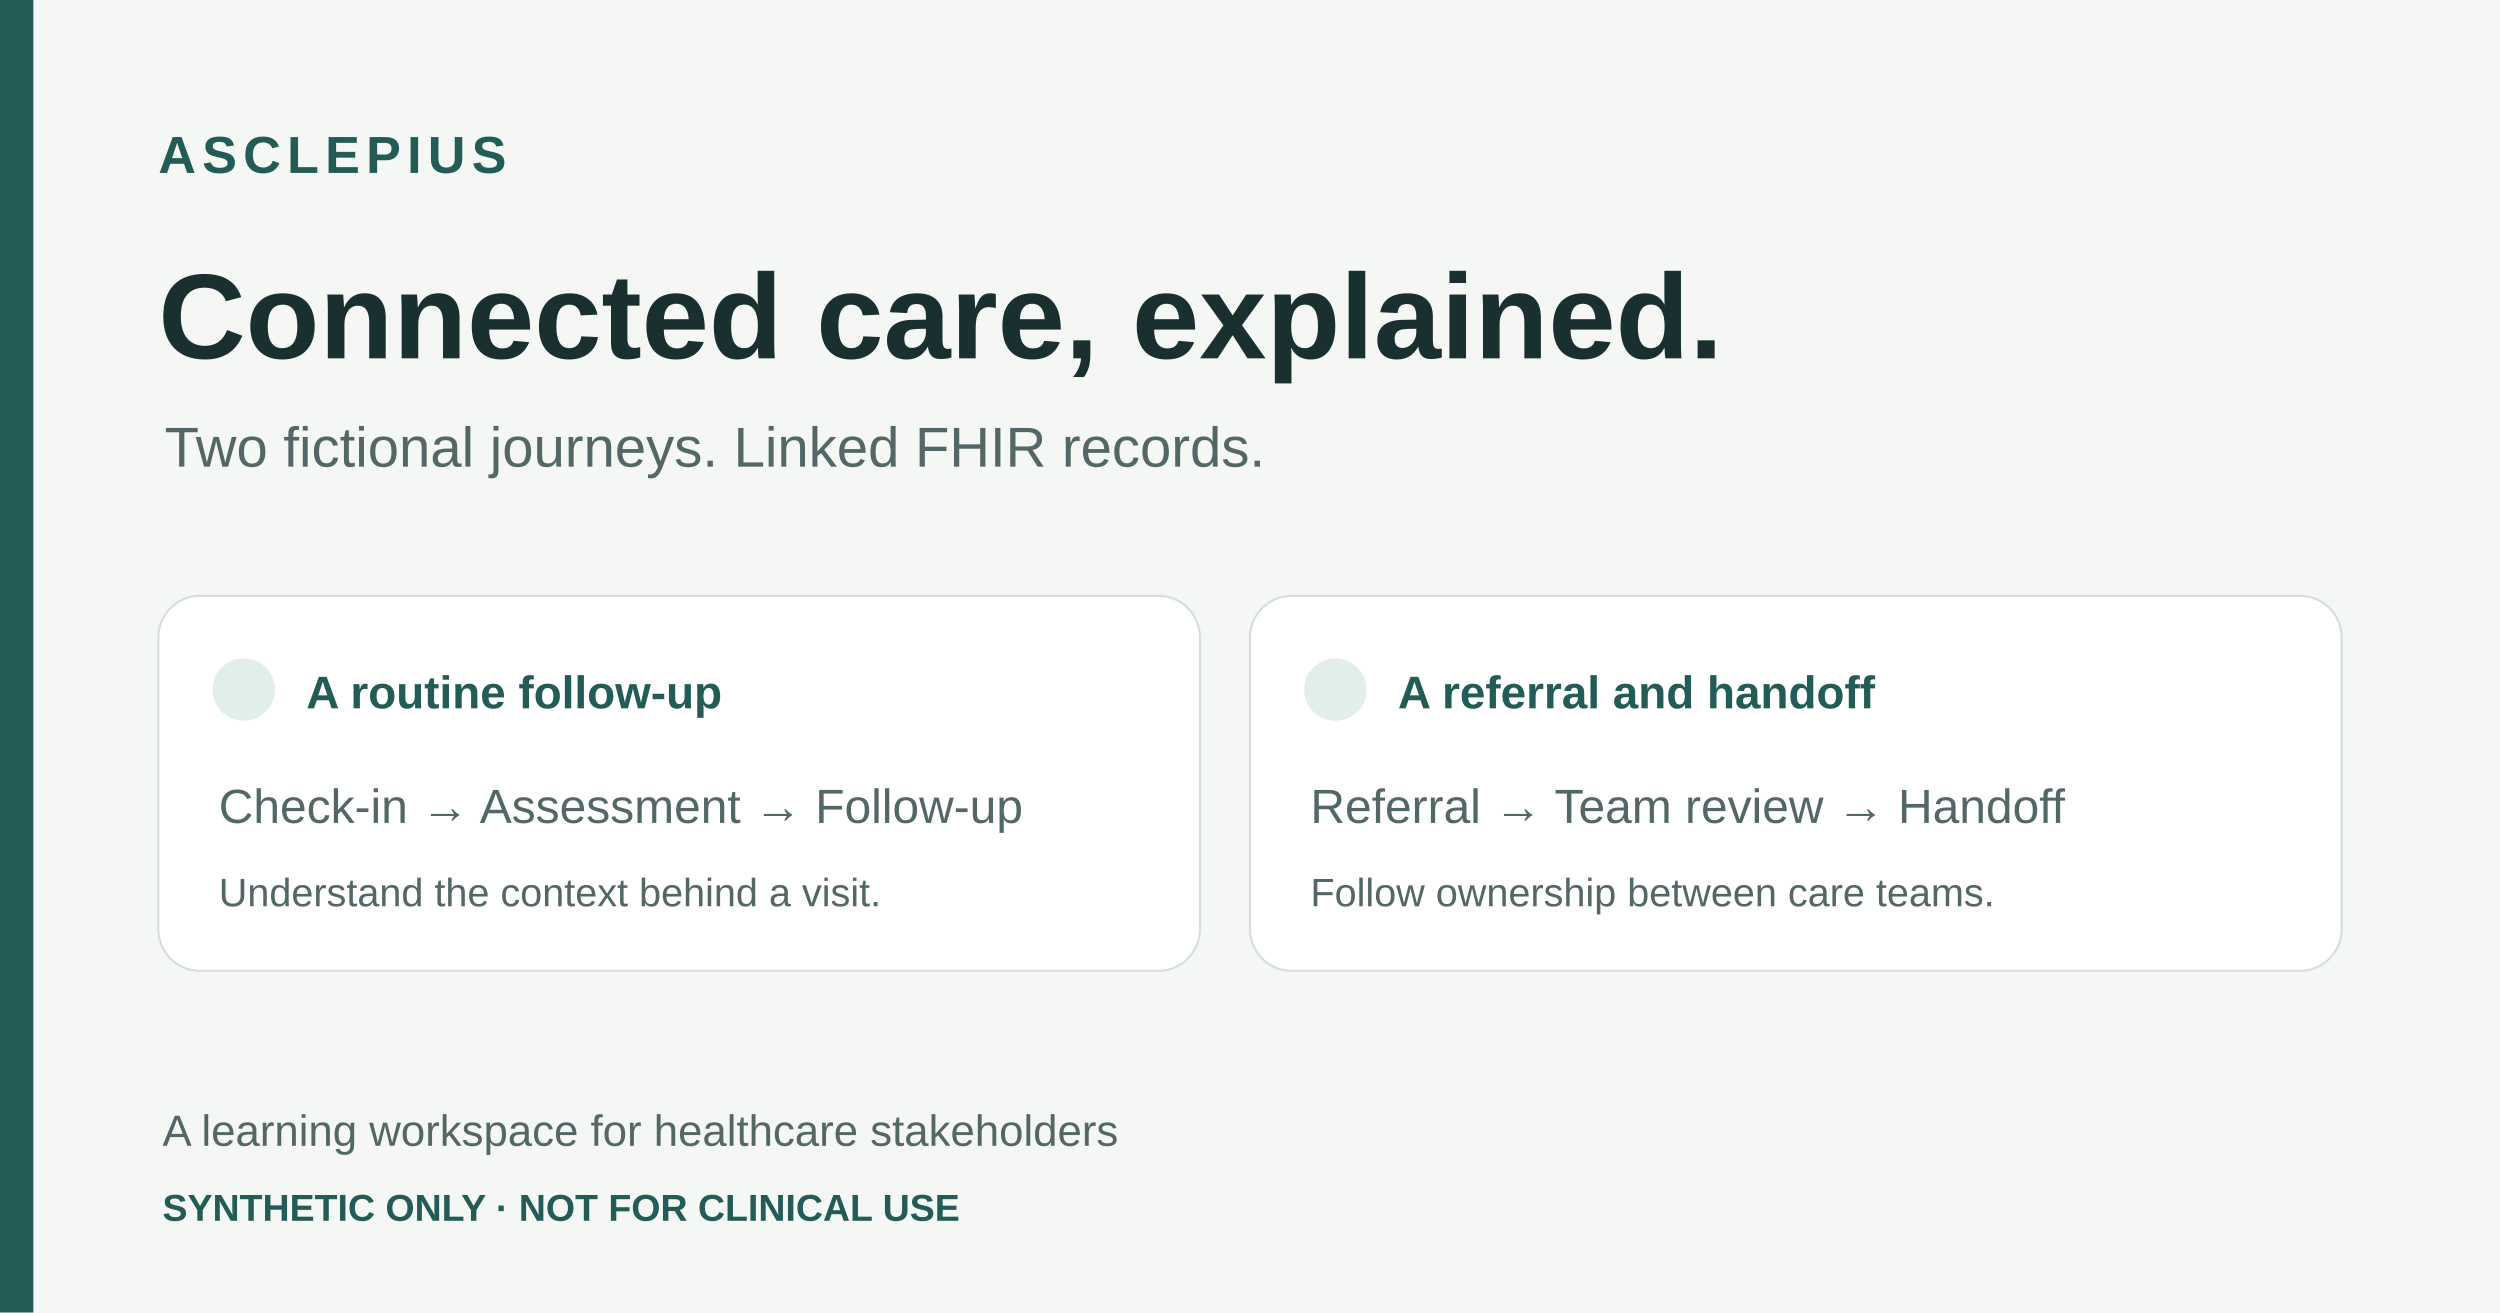
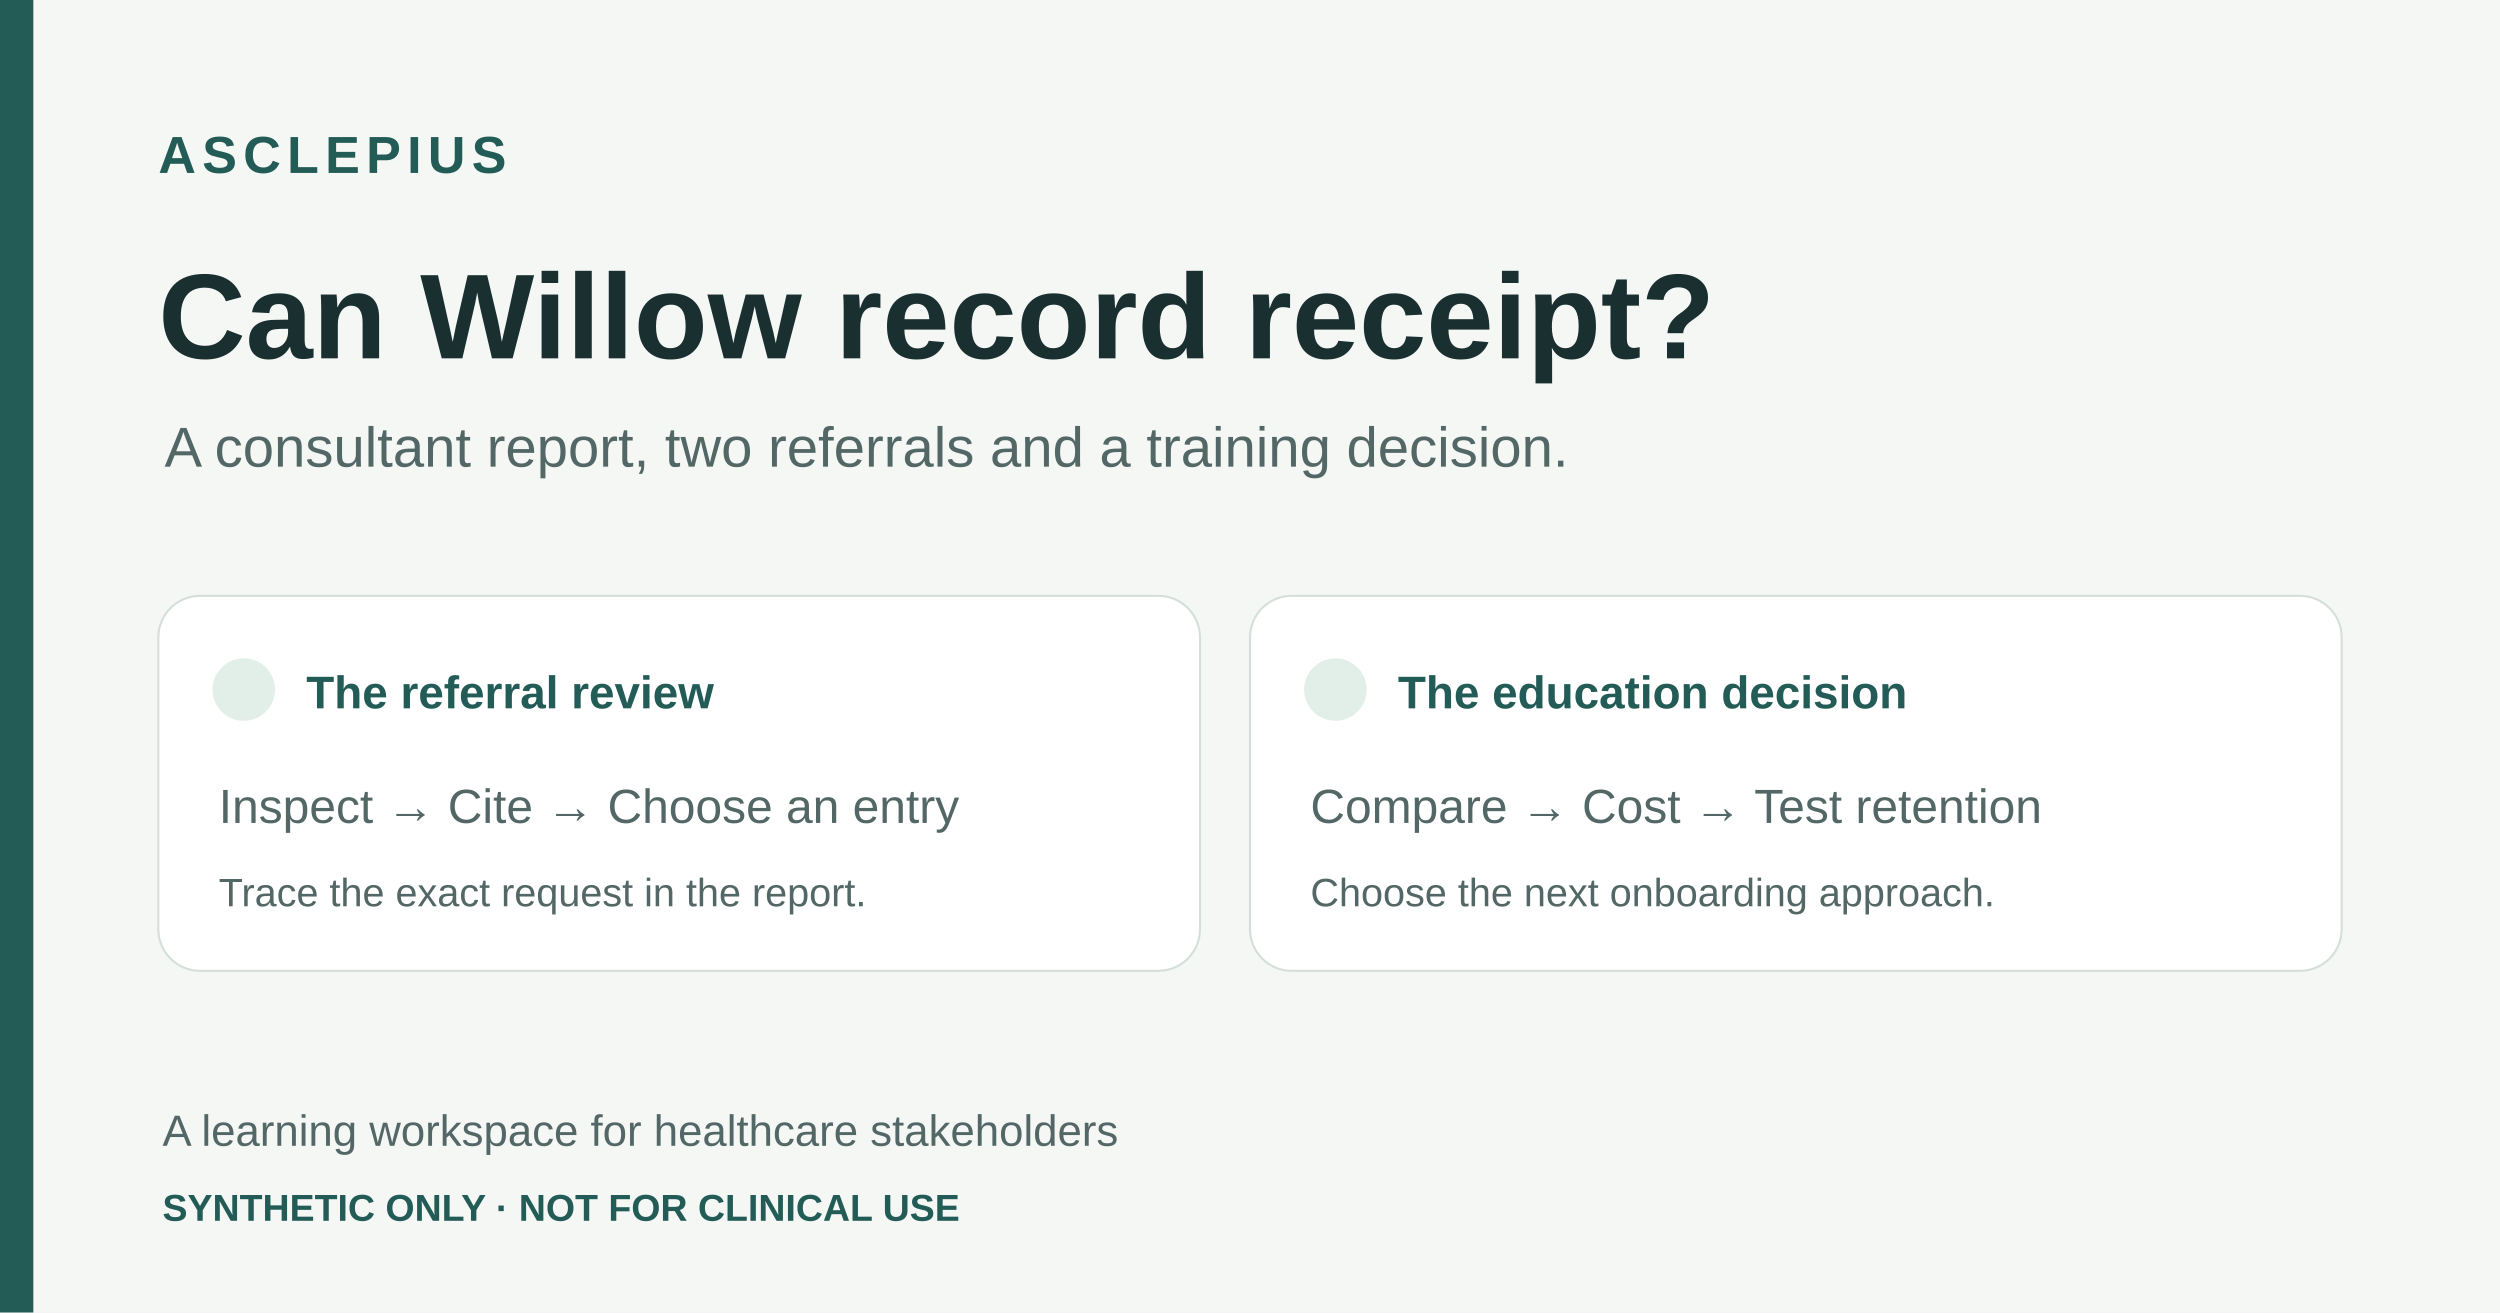
<svg xmlns="http://www.w3.org/2000/svg" width="1200" height="630" viewBox="0 0 1200 630">
  <rect width="1200" height="630" fill="#f5f7f5" />
  <rect x="0" y="0" width="16" height="630" fill="#235c56" />
  <g font-family="Arial, Helvetica, sans-serif">
    <text x="76" y="83" fill="#235c56" font-size="25" font-weight="700" letter-spacing="3">ASCLEPIUS</text>
-     <text x="76" y="172" fill="#192f30" font-size="58" font-weight="700">Connected care, explained.</text>
-     <text x="79" y="224" fill="#526766" font-size="27">Two fictional journeys. Linked FHIR records.</text>
+     <text x="76" y="172" fill="#192f30" font-size="58" font-weight="700">Can Willow record receipt?</text>
+     <text x="79" y="224" fill="#526766" font-size="27">A consultant report, two referrals and a training decision.</text>
    <rect x="76" y="286" width="500" height="180" rx="20" fill="#ffffff" stroke="#d4dfd9" />
    <rect x="600" y="286" width="524" height="180" rx="20" fill="#ffffff" stroke="#d4dfd9" />
    <circle cx="117" cy="331" r="15" fill="#e2eee8" />
    <circle cx="641" cy="331" r="15" fill="#e2eee8" />
-     <text x="147" y="340" fill="#235c56" font-size="22" font-weight="700">A routine follow-up</text>
-     <text x="671" y="340" fill="#235c56" font-size="22" font-weight="700">A referral and handoff</text>
-     <text x="105" y="395" fill="#526766" font-size="23">Check-in → Assessment → Follow-up</text>
-     <text x="629" y="395" fill="#526766" font-size="23">Referral → Team review → Handoff</text>
-     <text x="105" y="435" fill="#526766" font-size="19">Understand the context behind a visit.</text>
-     <text x="629" y="435" fill="#526766" font-size="19">Follow ownership between care teams.</text>
+     <text x="147" y="340" fill="#235c56" font-size="22" font-weight="700">The referral review</text>
+     <text x="671" y="340" fill="#235c56" font-size="22" font-weight="700">The education decision</text>
+     <text x="105" y="395" fill="#526766" font-size="23">Inspect → Cite → Choose an entry</text>
+     <text x="629" y="395" fill="#526766" font-size="23">Compare → Cost → Test retention</text>
+     <text x="105" y="435" fill="#526766" font-size="19">Trace the exact request in the report.</text>
+     <text x="629" y="435" fill="#526766" font-size="19">Choose the next onboarding approach.</text>
    <text x="78" y="550" fill="#526766" font-size="21">A learning workspace for healthcare stakeholders</text>
    <text x="78" y="586" fill="#235c56" font-size="18" font-weight="700">SYNTHETIC ONLY · NOT FOR CLINICAL USE</text>
  </g>
</svg>
